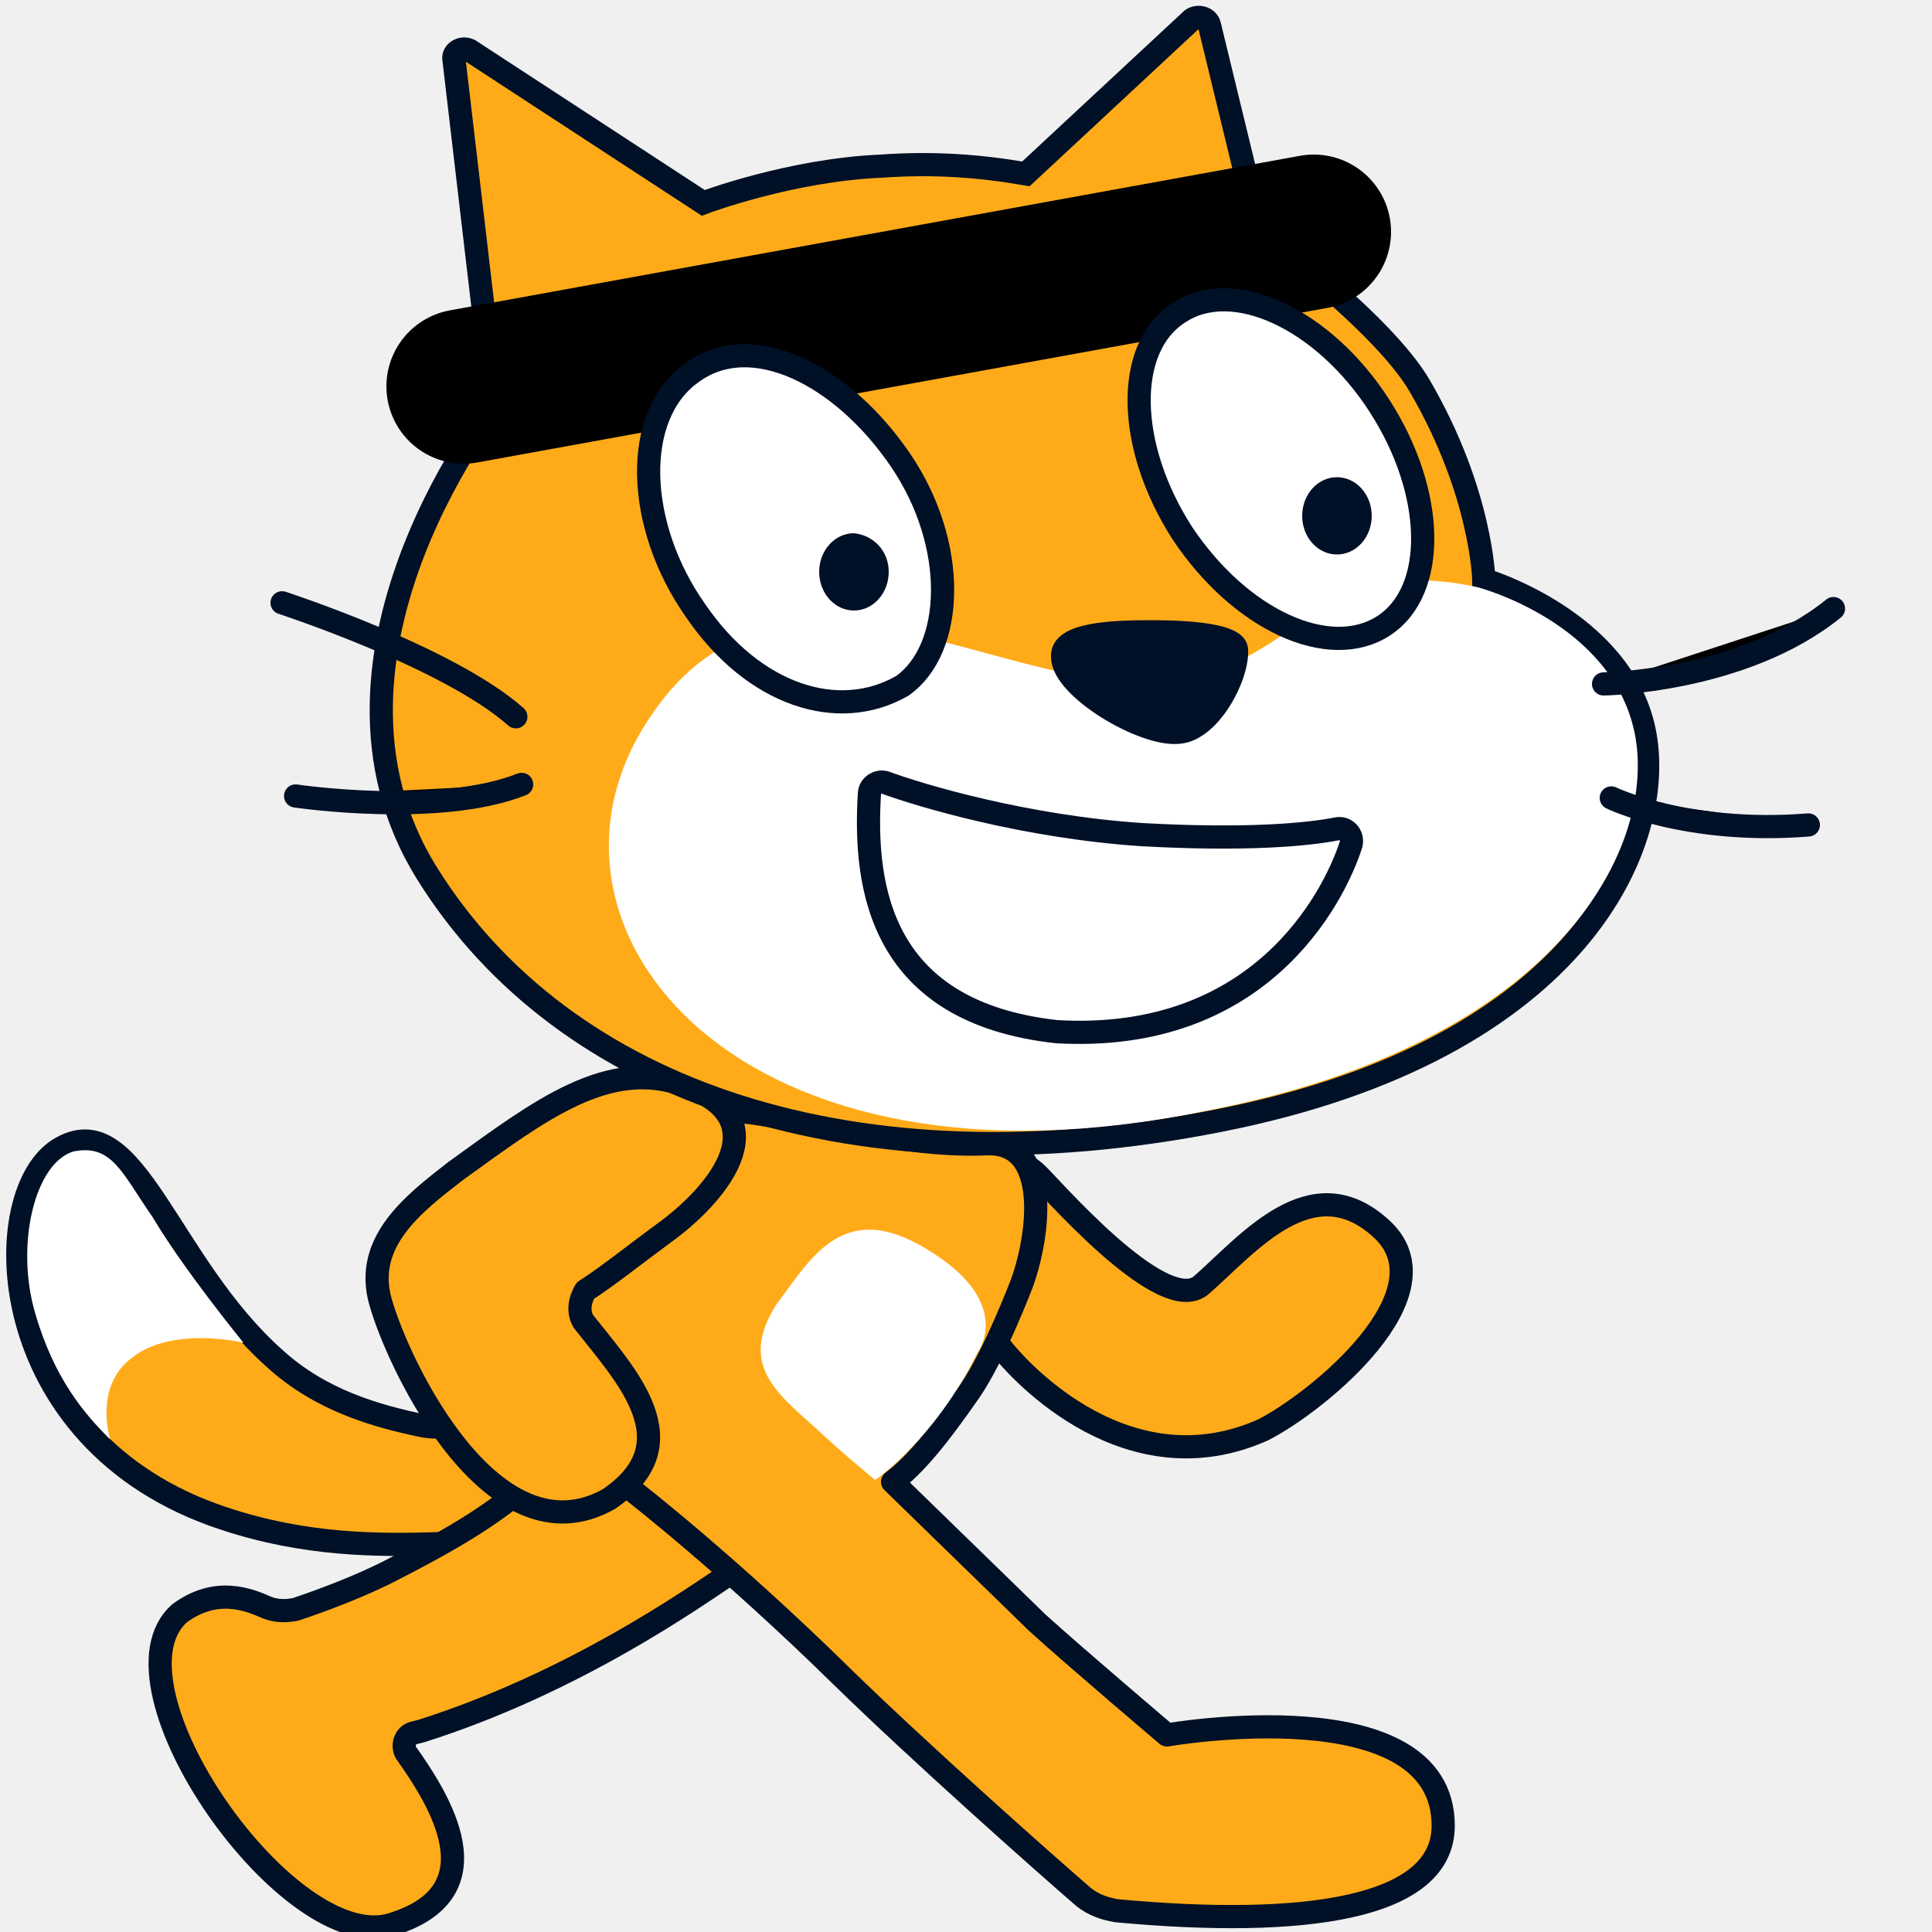
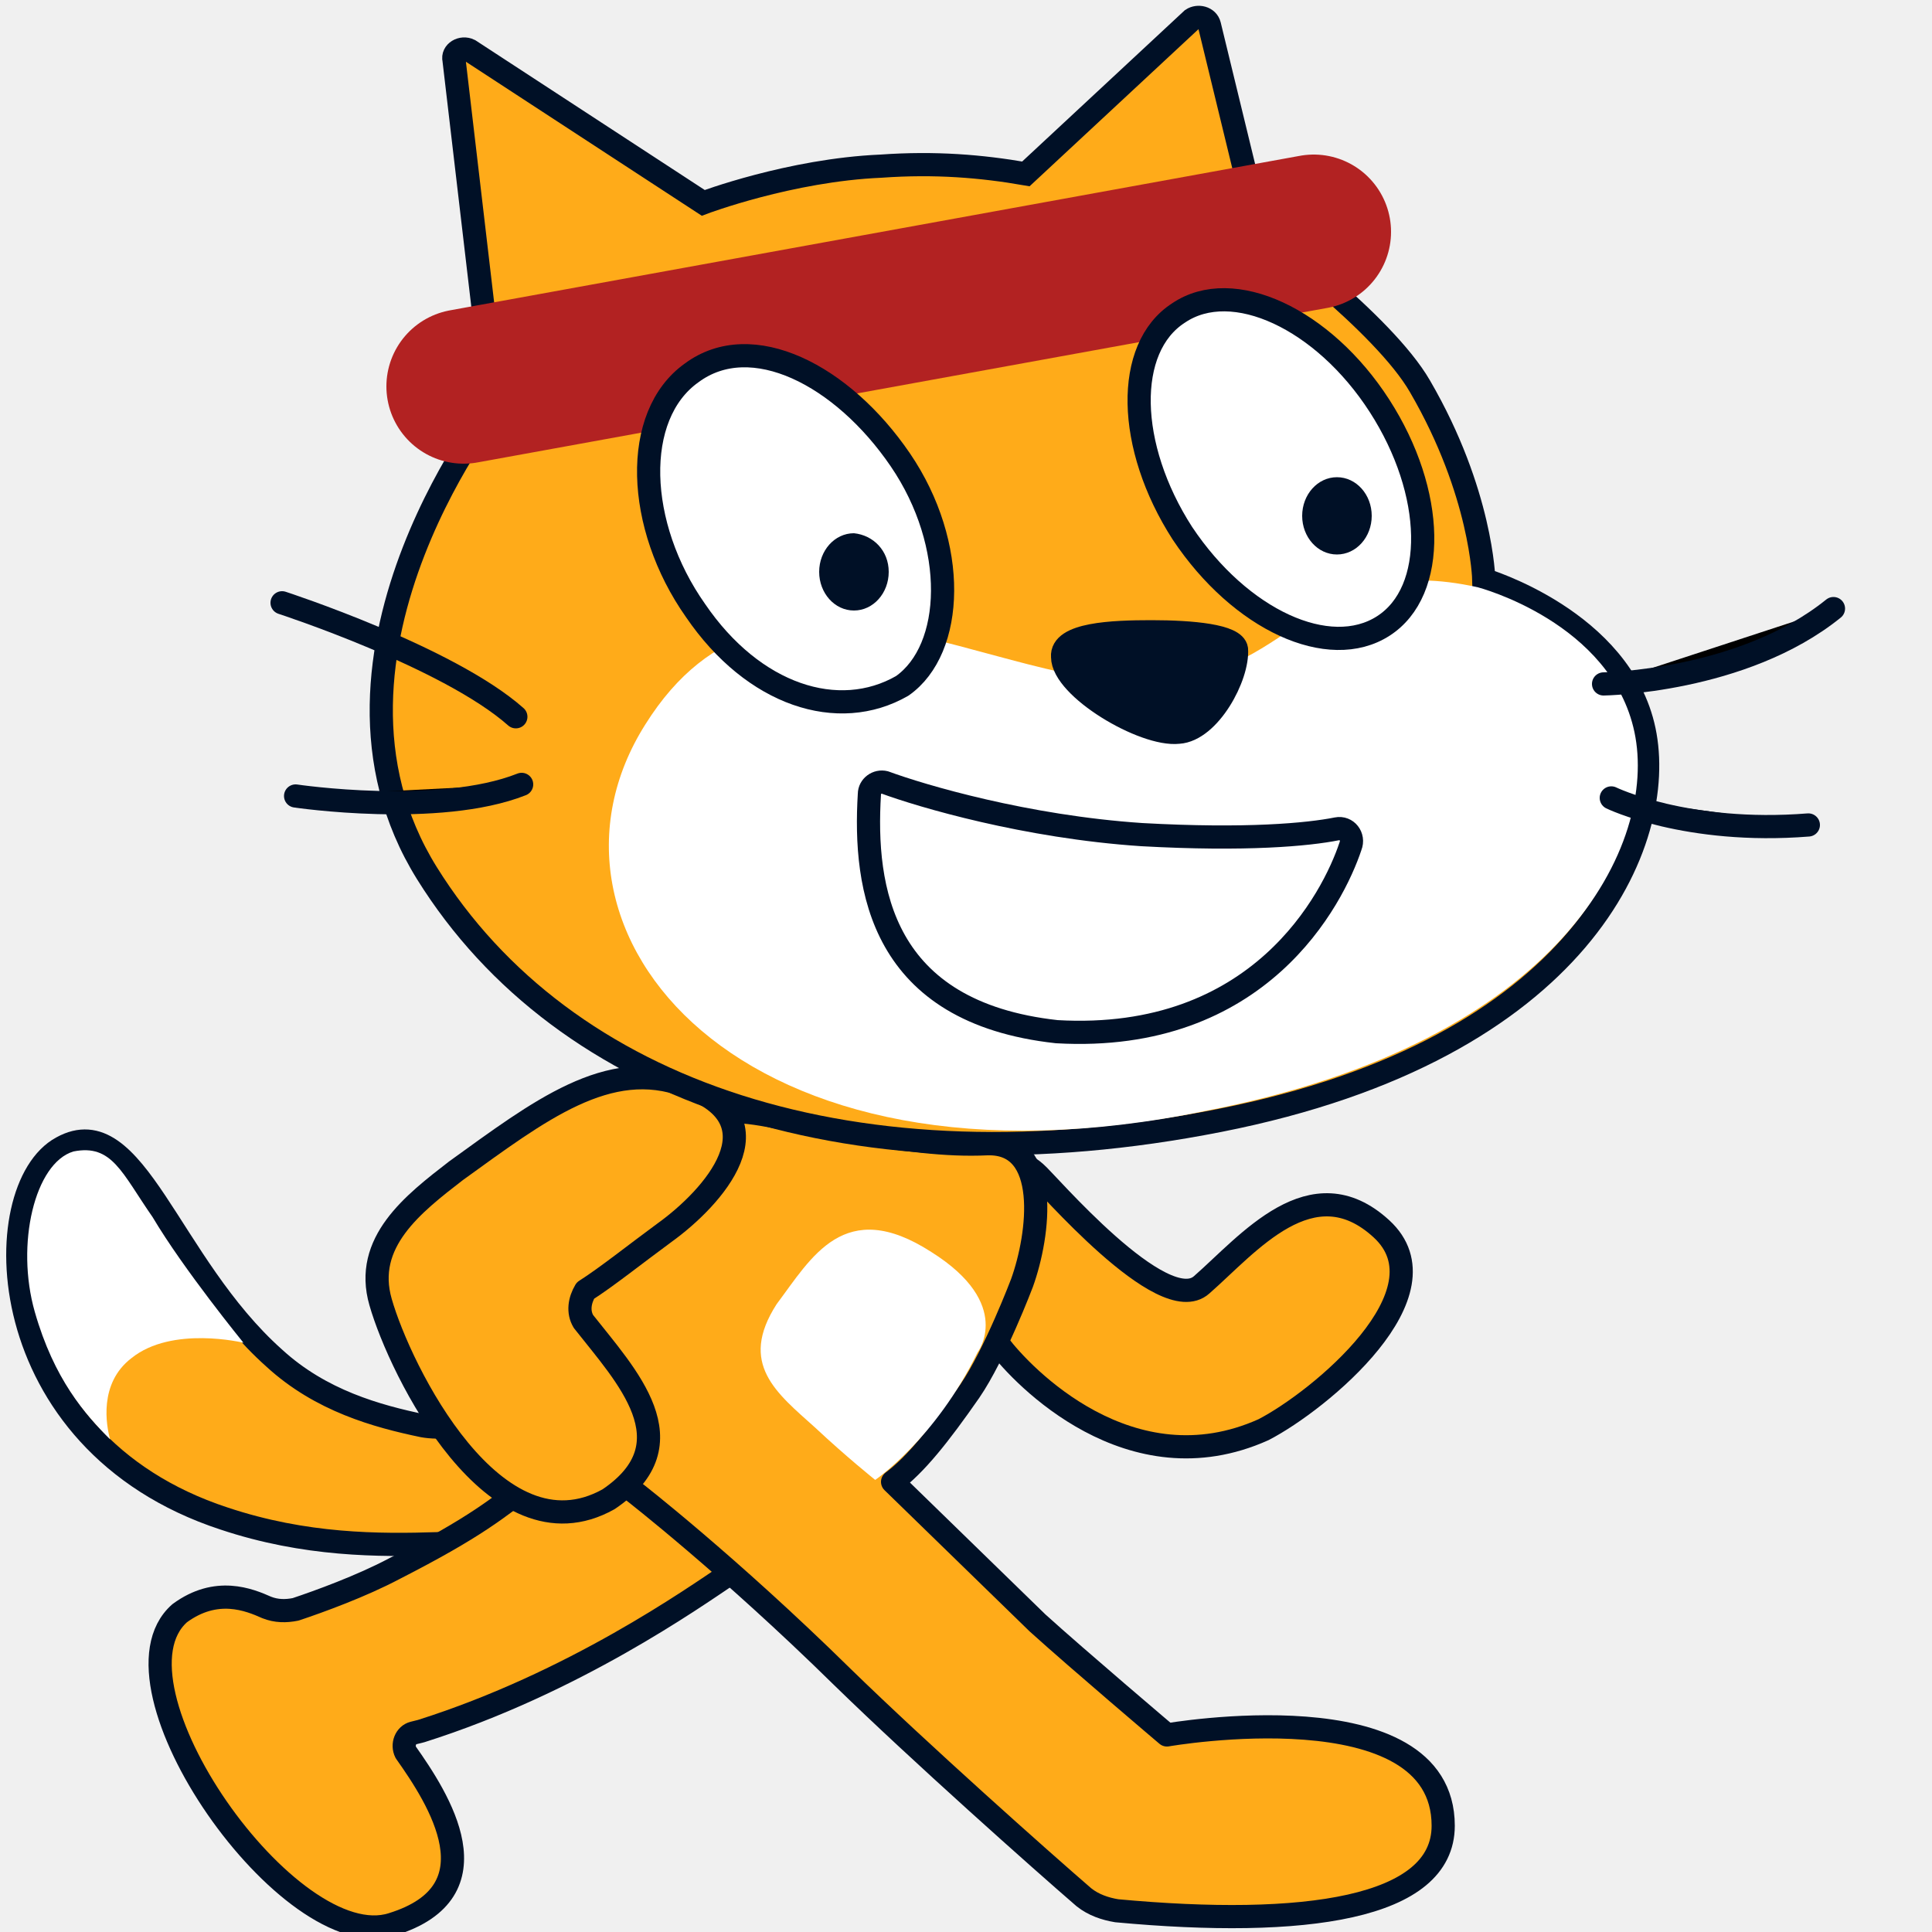
<svg xmlns="http://www.w3.org/2000/svg" viewBox="0 0 100 100" aria-hidden="true">
  <g transform="translate(0 59)">
    <path d="m21.9 14.8c-2.4-.5-5.3-1.3-7.7-3.5-5.5-4.9-7.2-13-11-10.9-3.9 2.1-3.8 15.2 8.4 19.2 4.2 1.4 8 1.4 11.1 1.3.8 0 7.7-.7 10.1-4.1s.7-4.3-.1-4.7c-.9-.5-7.4 3.3-10.8 2.7z" fill="#ffab19" stroke="#001026" stroke-linecap="round" stroke-linejoin="round" stroke-width="1.2" />
    <path d="m3.8.6c-2 .6-3 4.8-2 8.3s2.6 5.3 3.9 6.6c-.2-.7-.6-2.9 1.1-4.2 2.1-1.7 5.8-.8 5.8-.8s-3.1-3.8-4.7-6.5c-1.6-2.3-2.1-3.8-4.1-3.4z" fill="#fff" />
  </g>
  <path d="m37.7 81.5c-1.8 1.2-8 5.6-15.9 8.1l-.4.1c-.4.1-.6.6-.4 1 1.7 2.4 4.8 7.2-.7 8.9-5.3 1.7-15.2-12.4-11-16.1 1.9-1.4 3.6-.7 4.5-.3.5.2 1 .2 1.5.1 1.2-.4 3.4-1.2 5.1-2.1 4.3-2.2 5.3-3.1 7.3-4.6s6.6-5.2 10.3-2c3.2 2.7 1.4 5.7-.3 6.9z" fill="#ffab19" stroke="#001026" stroke-linecap="round" stroke-linejoin="round" stroke-width="1.2" />
  <path d="m53.6 60.7c.5.4 6.6 7.6 8.6 5.8 2.4-2.1 5.7-6.2 9.3-2.9s-3.2 8.9-6.1 10.4c-6.9 3.1-12.5-2.8-13.7-4.4s-3.3-4.3-3.3-6.9c.1-2.8 3.5-3.5 5.2-2z" fill="#ffab19" stroke="#001026" stroke-linecap="round" stroke-linejoin="round" stroke-width="1.2" />
  <g transform="translate(28 57)">
    <path d="m18.2 19.7c1.2-.9 2.4-2.4 4-4.7 1.3-1.9 2.7-5.6 2.7-5.6.9-2.5 1.5-7.3-1.8-7.2-2.2.1-4.2-.2-7.6-.7-6-1.2-7.1-2-9.6 2.1-2.7 4.8-9.6 8.3-1.1 16.6 0 0 4.9 3.8 10.8 9.6 4 3.9 10.3 9.5 12.5 11.4.5.4 1.1.6 1.7.7 9.7.9 16.9-.1 16.9-4.4 0-7.2-14.3-4.7-14.3-4.7s-4.6-3.9-6.7-5.8z" fill="#ffab19" stroke="#001026" stroke-linecap="round" stroke-linejoin="round" stroke-width="1.2" />
    <path d="m22.6 13s1.9-2.5-2.4-5.2c-4.5-2.9-6.2.3-8 2.7-2 3.1 0 4.6 2 6.4 1.6 1.5 3.1 2.7 3.1 2.7s3.1-2.1 5.3-6.6z" fill="#fff" />
  </g>
  <path d="m30.2 68.4c2.2 2.8 5.6 6.3 1.3 9.2-5.9 3.3-10.8-6.7-11.8-10.2-.9-3.1 1.7-5.1 3.9-6.8 4.3-3.1 7.9-5.9 11.9-4.4 5 1.8 1.4 5.8-1.1 7.6-1.5 1.1-3 2.3-4.1 3-.3.5-.4 1.1-.1 1.6z" fill="#ffab19" stroke="#001026" stroke-linecap="round" stroke-linejoin="round" stroke-width="1.2" />
  <g transform="translate(14)">
    <path d="m39.1 9c-2.3-.4-4.7-.6-7.5-.4-4.7.2-9.2 1.9-9.2 1.9l-12.1-7.9c-.4-.2-.9.1-.8.5l2.1 17.9c.6-.8-10.6 12.8-3.5 24.2s22.2 16.5 41 12.8 23.2-14.5 22-20.2-8.3-7.8-8.3-7.8-.1-4.5-3.3-10c-1.9-3.3-8.3-8-8.3-8l-2.6-10.7c-.1-.4-.6-.5-.9-.3z" fill="#ffab19" stroke="#001026" stroke-width="1.2" />
    <path d="m62.5 30.4s6.9 1.8 8.1 7.5-3.6 16-22.2 19.6c-24.2 5-35.7-9.4-29-20 6.7-10.7 18.2-1.6 26.6-2.2 7.2-.5 8-6.8 16.5-4.9z" fill="#fff" />
    <g stroke="#001026" stroke-linecap="round" stroke-linejoin="round" stroke-width="1.2">
      <path d="m31 41.1c0-.4.4-.7.8-.6 1.9.7 7.3 2.3 13.3 2.7 5.4.3 8.6 0 10.1-.3.5-.1.9.4.7.9-.9 2.7-4.7 10.2-15.2 9.6-9.1-1-10-7.4-9.7-12.3z" fill="#fff" />
      <path d="m69 35.4s7.2-.1 11.9-3.9" />
      <path d="m69.4 41.3s3.9 1.9 10.2 1.4" />
      <path d="m45.6 32.7c2.1 0 4.3.2 4.4.9.1 1.4-1.4 4.2-3 4.3-1.8.2-6-2.3-6-3.9-.1-1.2 2.6-1.3 4.6-1.3z" fill="#001026" />
      <path d="m.6 31.2s8.6 2.8 12.1 5.9" />
      <path d="m1.3 41.2s7.4 1.1 11.7-.6" />
-       <line stroke="black" stroke-width="8px" x1="10" y1="20" x2="54" y2="12" />
+       <line stroke="firebrick" stroke-width="8px" x1="10" y1="20" x2="54" y2="12" />
    </g>
    <g transform="translate(44 15)">
      <path d="m13.4 6c2.9 4.5 3 9.6.2 11.4s-7.4-.3-10.4-4.8c-2.9-4.5-3-9.6-.2-11.4 2.8-1.9 7.5.3 10.4 4.8z" fill="#fff" stroke="#001026" stroke-linecap="round" stroke-linejoin="round" stroke-width="1.2" />
      <path d="m13 11.7c0 1.1-.8 2-1.8 2s-1.8-.9-1.8-2 .8-2 1.8-2 1.8.9 1.8 2" fill="#001026" />
    </g>
    <g transform="translate(19 18)">
      <path d="m13.6 5.8c3 4.4 2.8 9.8.1 11.7-3.3 1.9-7.7.5-10.7-3.9-3.1-4.4-3.3-10.1-.2-12.3 3.1-2.3 7.8.1 10.8 4.5z" fill="#fff" stroke="#001026" stroke-linecap="round" stroke-linejoin="round" stroke-width="1.2" />
      <path d="m13 11.6c0 1.1-.8 2-1.8 2s-1.8-.9-1.8-2 .8-2 1.8-2c1 .1 1.8.9 1.8 2" fill="#001026" />
    </g>
  </g>
</svg>
